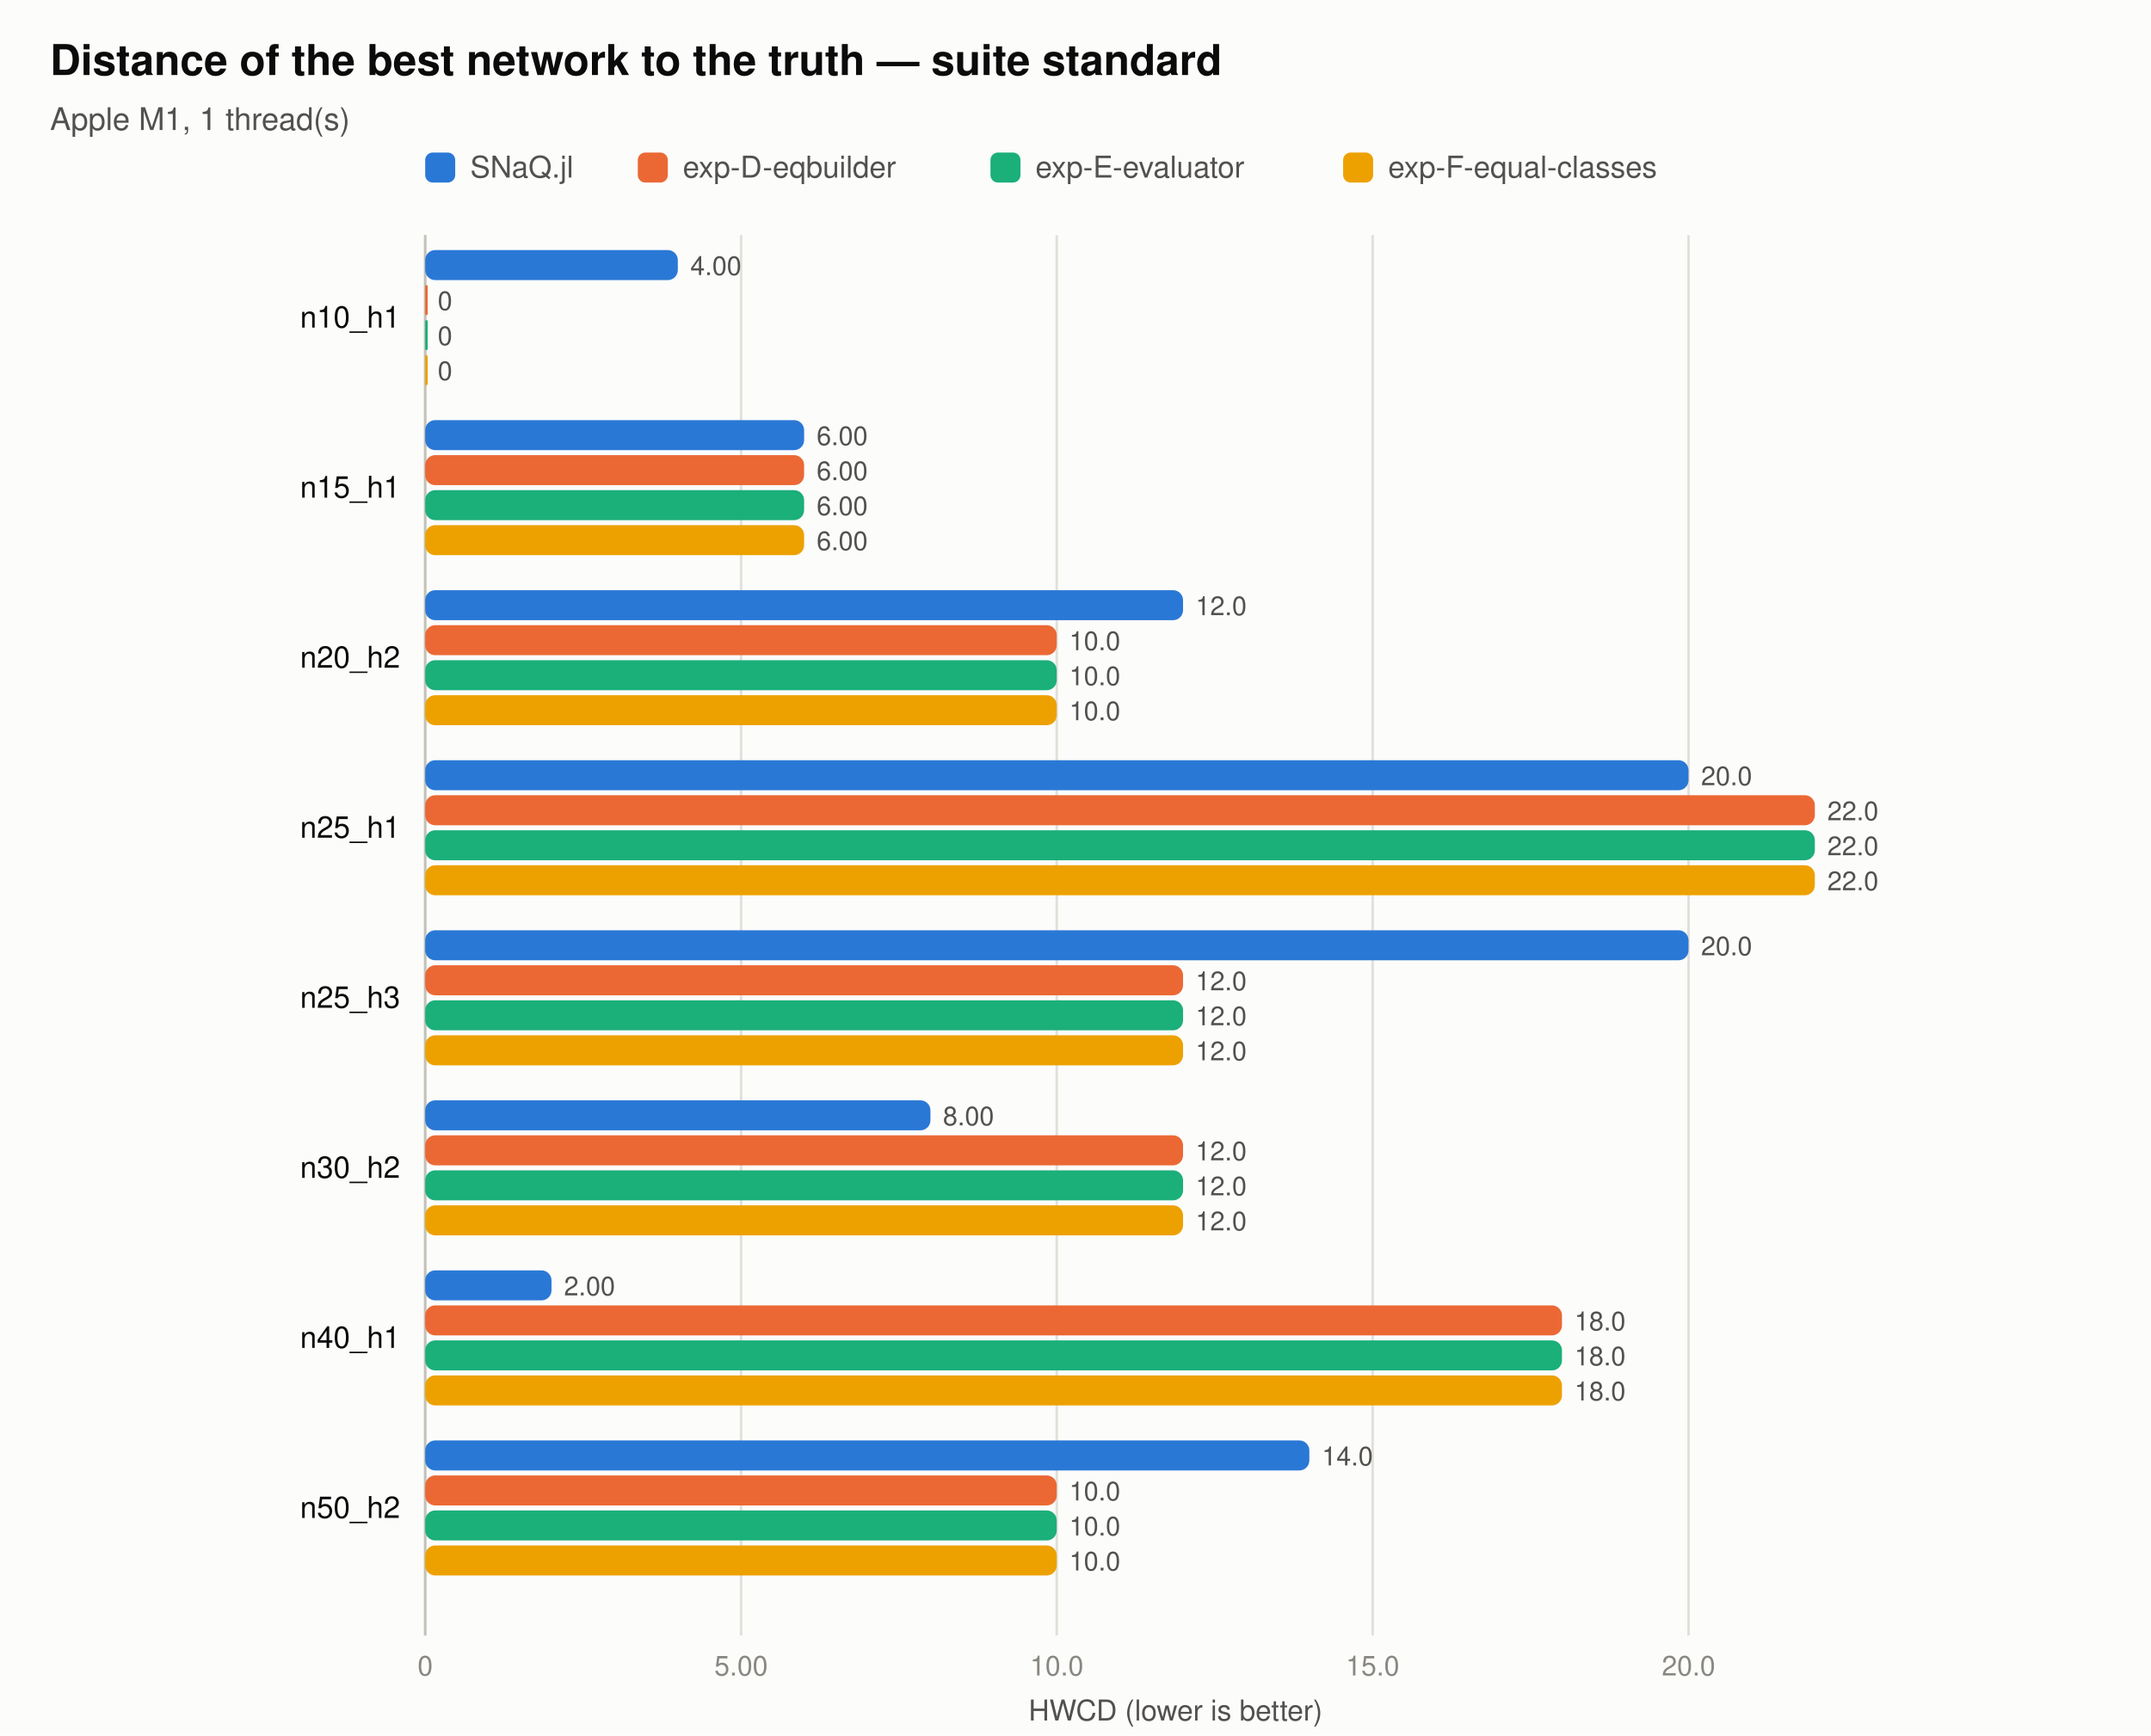
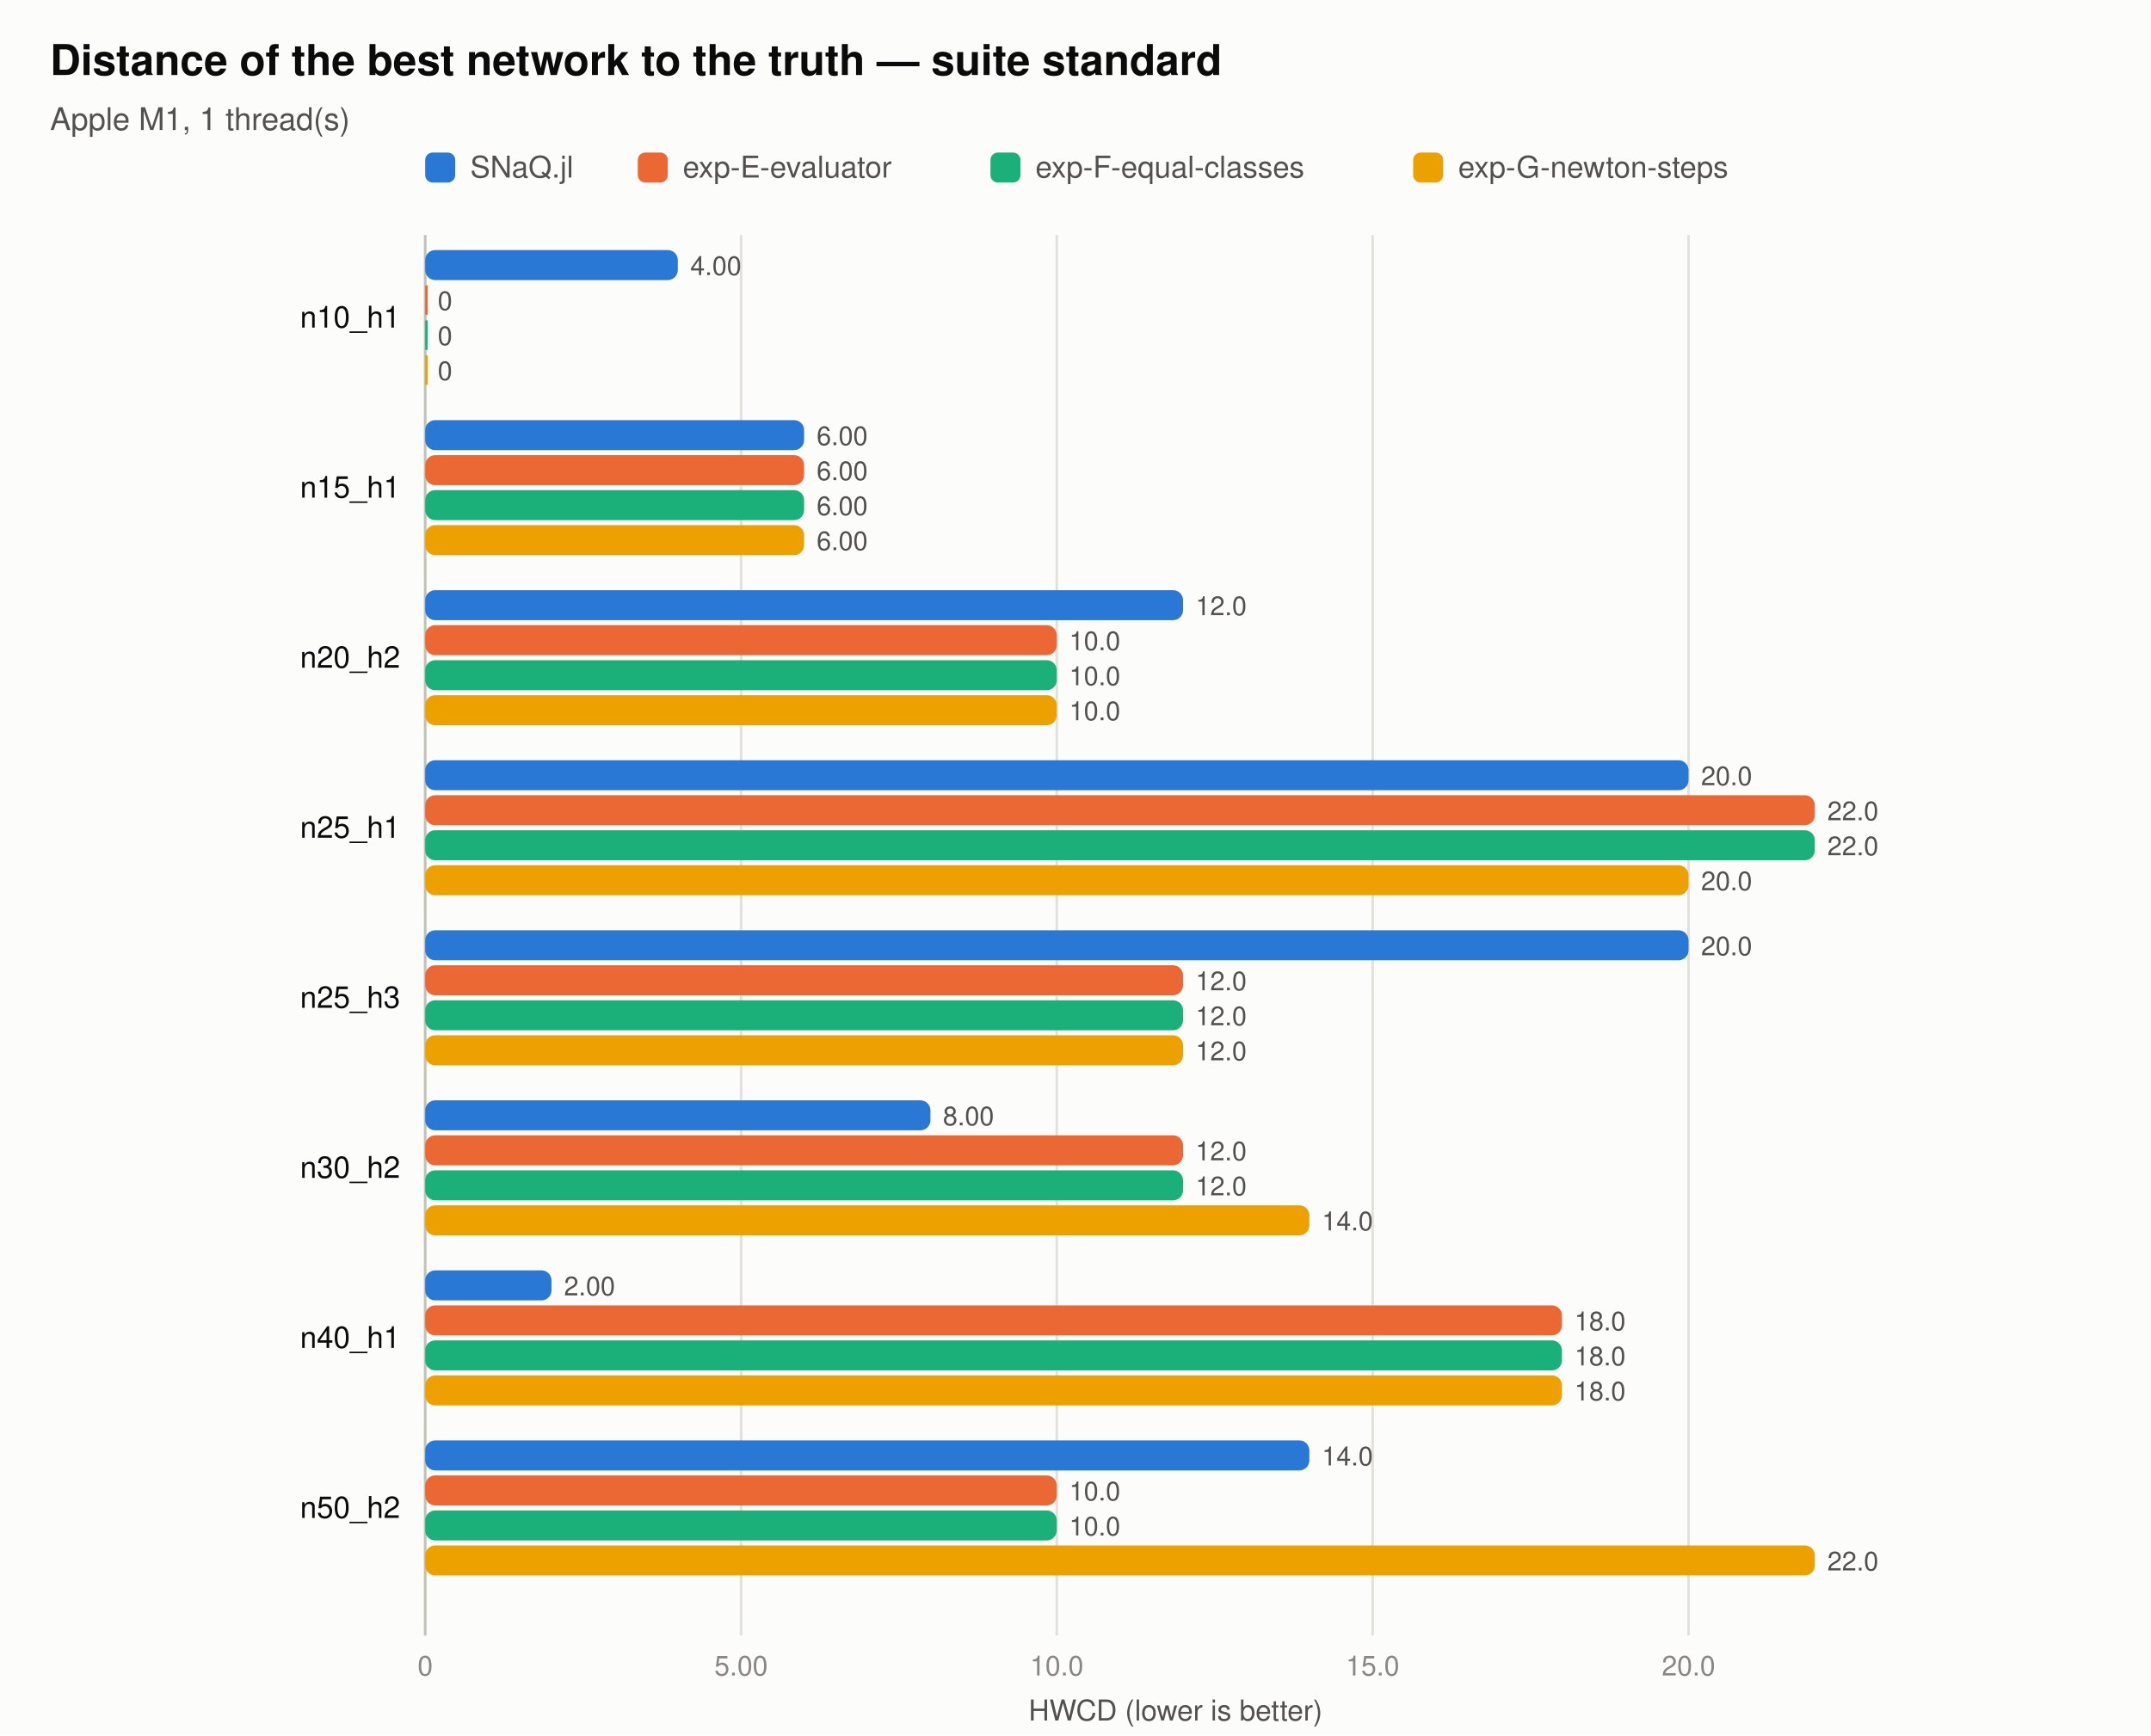
<svg xmlns="http://www.w3.org/2000/svg" width="860" height="694" viewBox="0 0 860 694" font-family="-apple-system, BlinkMacSystemFont, 'Segoe UI', Helvetica, Arial, sans-serif">
  <rect width="860" height="694" fill="#fcfcfb" />
  <text x="20" y="30" font-size="17" font-weight="600" fill="#0b0b0b">Distance of the best network to the truth — suite standard</text>
  <text x="20" y="52" font-size="12.5" fill="#52514e">Apple M1, 1 thread(s)</text>
  <rect x="170" y="61" width="12" height="12" rx="3" fill="#2a78d6" />
  <text x="188" y="71" font-size="12" fill="#52514e">SNaQ.jl</text>
  <rect x="255" y="61" width="12" height="12" rx="3" fill="#eb6834" />
-   <text x="273" y="71" font-size="12" fill="#52514e">exp-D-eqbuilder</text>
+   <text x="273" y="71" font-size="12" fill="#52514e">exp-E-evaluator</text>
  <rect x="396" y="61" width="12" height="12" rx="3" fill="#1baf7a" />
-   <text x="414" y="71" font-size="12" fill="#52514e">exp-E-evaluator</text>
-   <rect x="537" y="61" width="12" height="12" rx="3" fill="#eda100" />
-   <text x="555" y="71" font-size="12" fill="#52514e">exp-F-equal-classes</text>
+   <text x="414" y="71" font-size="12" fill="#52514e">exp-F-equal-classes</text>
+   <rect x="565" y="61" width="12" height="12" rx="3" fill="#eda100" />
+   <text x="583" y="71" font-size="12" fill="#52514e">exp-G-newton-steps</text>
  <line x1="170.0" y1="94" x2="170.0" y2="654" stroke="#e1e0d9" stroke-width="1" />
  <text x="170.0" y="670" font-size="11" fill="#898781" text-anchor="middle">0</text>
  <line x1="296.3" y1="94" x2="296.3" y2="654" stroke="#e1e0d9" stroke-width="1" />
  <text x="296.3" y="670" font-size="11" fill="#898781" text-anchor="middle">5.00</text>
  <line x1="422.5" y1="94" x2="422.5" y2="654" stroke="#e1e0d9" stroke-width="1" />
  <text x="422.5" y="670" font-size="11" fill="#898781" text-anchor="middle">10.0</text>
  <line x1="548.8" y1="94" x2="548.8" y2="654" stroke="#e1e0d9" stroke-width="1" />
  <text x="548.8" y="670" font-size="11" fill="#898781" text-anchor="middle">15.0</text>
  <line x1="675.1" y1="94" x2="675.1" y2="654" stroke="#e1e0d9" stroke-width="1" />
  <text x="675.1" y="670" font-size="11" fill="#898781" text-anchor="middle">20.0</text>
  <text x="470.0" y="688" font-size="11.5" fill="#52514e" text-anchor="middle">HWCD (lower is better)</text>
  <line x1="170.0" y1="94" x2="170.0" y2="654" stroke="#c3c2b7" stroke-width="1" />
  <text x="160" y="131.0" font-size="12" fill="#0b0b0b" text-anchor="end">n10_h1</text>
  <g>
    <rect x="170.0" y="100" width="101.0" height="12" rx="4.0" fill="#2a78d6" />
  </g>
  <text x="276.0" y="110" font-size="10.5" fill="#52514e" text-anchor="start">4.00</text>
  <g>
    <rect x="170.0" y="114" width="1.0" height="12" rx="0.5" fill="#eb6834" />
  </g>
  <text x="175.0" y="124" font-size="10.5" fill="#52514e" text-anchor="start">0</text>
  <g>
    <rect x="170.0" y="128" width="1.0" height="12" rx="0.5" fill="#1baf7a" />
  </g>
  <text x="175.0" y="138" font-size="10.5" fill="#52514e" text-anchor="start">0</text>
  <g>
    <rect x="170.0" y="142" width="1.0" height="12" rx="0.5" fill="#eda100" />
  </g>
  <text x="175.0" y="152" font-size="10.5" fill="#52514e" text-anchor="start">0</text>
  <text x="160" y="199.0" font-size="12" fill="#0b0b0b" text-anchor="end">n15_h1</text>
  <g>
    <rect x="170.0" y="168" width="151.5" height="12" rx="4.0" fill="#2a78d6" />
  </g>
  <text x="326.5" y="178" font-size="10.5" fill="#52514e" text-anchor="start">6.00</text>
  <g>
    <rect x="170.0" y="182" width="151.5" height="12" rx="4.0" fill="#eb6834" />
  </g>
  <text x="326.5" y="192" font-size="10.5" fill="#52514e" text-anchor="start">6.00</text>
  <g>
    <rect x="170.0" y="196" width="151.5" height="12" rx="4.0" fill="#1baf7a" />
  </g>
  <text x="326.5" y="206" font-size="10.5" fill="#52514e" text-anchor="start">6.00</text>
  <g>
    <rect x="170.0" y="210" width="151.5" height="12" rx="4.0" fill="#eda100" />
  </g>
  <text x="326.5" y="220" font-size="10.5" fill="#52514e" text-anchor="start">6.00</text>
  <text x="160" y="267.0" font-size="12" fill="#0b0b0b" text-anchor="end">n20_h2</text>
  <g>
    <rect x="170.0" y="236" width="303.0" height="12" rx="4.0" fill="#2a78d6" />
  </g>
  <text x="478.0" y="246" font-size="10.5" fill="#52514e" text-anchor="start">12.0</text>
  <g>
    <rect x="170.0" y="250" width="252.5" height="12" rx="4.0" fill="#eb6834" />
  </g>
  <text x="427.5" y="260" font-size="10.5" fill="#52514e" text-anchor="start">10.0</text>
  <g>
    <rect x="170.0" y="264" width="252.5" height="12" rx="4.0" fill="#1baf7a" />
  </g>
  <text x="427.5" y="274" font-size="10.5" fill="#52514e" text-anchor="start">10.0</text>
  <g>
    <rect x="170.0" y="278" width="252.5" height="12" rx="4.0" fill="#eda100" />
  </g>
  <text x="427.5" y="288" font-size="10.5" fill="#52514e" text-anchor="start">10.0</text>
  <text x="160" y="335.0" font-size="12" fill="#0b0b0b" text-anchor="end">n25_h1</text>
  <g>
    <rect x="170.0" y="304" width="505.1" height="12" rx="4.0" fill="#2a78d6" />
  </g>
  <text x="680.1" y="314" font-size="10.5" fill="#52514e" text-anchor="start">20.0</text>
  <g>
    <rect x="170.0" y="318" width="555.6" height="12" rx="4.0" fill="#eb6834" />
  </g>
  <text x="730.6" y="328" font-size="10.5" fill="#52514e" text-anchor="start">22.0</text>
  <g>
    <rect x="170.0" y="332" width="555.6" height="12" rx="4.0" fill="#1baf7a" />
  </g>
  <text x="730.6" y="342" font-size="10.5" fill="#52514e" text-anchor="start">22.0</text>
  <g>
-     <rect x="170.0" y="346" width="555.6" height="12" rx="4.0" fill="#eda100" />
+     <rect x="170.0" y="346" width="505.1" height="12" rx="4.0" fill="#eda100" />
  </g>
-   <text x="730.6" y="356" font-size="10.5" fill="#52514e" text-anchor="start">22.0</text>
+   <text x="680.1" y="356" font-size="10.5" fill="#52514e" text-anchor="start">20.0</text>
  <text x="160" y="403.0" font-size="12" fill="#0b0b0b" text-anchor="end">n25_h3</text>
  <g>
    <rect x="170.0" y="372" width="505.1" height="12" rx="4.0" fill="#2a78d6" />
  </g>
  <text x="680.1" y="382" font-size="10.5" fill="#52514e" text-anchor="start">20.0</text>
  <g>
    <rect x="170.0" y="386" width="303.0" height="12" rx="4.0" fill="#eb6834" />
  </g>
  <text x="478.0" y="396" font-size="10.5" fill="#52514e" text-anchor="start">12.0</text>
  <g>
    <rect x="170.0" y="400" width="303.0" height="12" rx="4.0" fill="#1baf7a" />
  </g>
  <text x="478.0" y="410" font-size="10.5" fill="#52514e" text-anchor="start">12.0</text>
  <g>
    <rect x="170.0" y="414" width="303.0" height="12" rx="4.0" fill="#eda100" />
  </g>
  <text x="478.0" y="424" font-size="10.5" fill="#52514e" text-anchor="start">12.0</text>
  <text x="160" y="471.0" font-size="12" fill="#0b0b0b" text-anchor="end">n30_h2</text>
  <g>
    <rect x="170.0" y="440" width="202.0" height="12" rx="4.0" fill="#2a78d6" />
  </g>
  <text x="377.0" y="450" font-size="10.5" fill="#52514e" text-anchor="start">8.00</text>
  <g>
    <rect x="170.0" y="454" width="303.0" height="12" rx="4.0" fill="#eb6834" />
  </g>
  <text x="478.0" y="464" font-size="10.5" fill="#52514e" text-anchor="start">12.0</text>
  <g>
    <rect x="170.0" y="468" width="303.0" height="12" rx="4.0" fill="#1baf7a" />
  </g>
  <text x="478.0" y="478" font-size="10.5" fill="#52514e" text-anchor="start">12.0</text>
  <g>
-     <rect x="170.0" y="482" width="303.0" height="12" rx="4.0" fill="#eda100" />
+     <rect x="170.0" y="482" width="353.5" height="12" rx="4.0" fill="#eda100" />
  </g>
-   <text x="478.0" y="492" font-size="10.5" fill="#52514e" text-anchor="start">12.0</text>
+   <text x="528.5" y="492" font-size="10.5" fill="#52514e" text-anchor="start">14.0</text>
  <text x="160" y="539.0" font-size="12" fill="#0b0b0b" text-anchor="end">n40_h1</text>
  <g>
    <rect x="170.0" y="508" width="50.5" height="12" rx="4.0" fill="#2a78d6" />
  </g>
  <text x="225.5" y="518" font-size="10.5" fill="#52514e" text-anchor="start">2.00</text>
  <g>
    <rect x="170.0" y="522" width="454.5" height="12" rx="4.0" fill="#eb6834" />
  </g>
  <text x="629.5" y="532" font-size="10.5" fill="#52514e" text-anchor="start">18.0</text>
  <g>
    <rect x="170.0" y="536" width="454.5" height="12" rx="4.0" fill="#1baf7a" />
  </g>
  <text x="629.5" y="546" font-size="10.5" fill="#52514e" text-anchor="start">18.0</text>
  <g>
    <rect x="170.0" y="550" width="454.5" height="12" rx="4.0" fill="#eda100" />
  </g>
  <text x="629.5" y="560" font-size="10.5" fill="#52514e" text-anchor="start">18.0</text>
  <text x="160" y="607.0" font-size="12" fill="#0b0b0b" text-anchor="end">n50_h2</text>
  <g>
    <rect x="170.0" y="576" width="353.5" height="12" rx="4.0" fill="#2a78d6" />
  </g>
  <text x="528.5" y="586" font-size="10.5" fill="#52514e" text-anchor="start">14.0</text>
  <g>
    <rect x="170.0" y="590" width="252.5" height="12" rx="4.0" fill="#eb6834" />
  </g>
  <text x="427.5" y="600" font-size="10.5" fill="#52514e" text-anchor="start">10.0</text>
  <g>
    <rect x="170.0" y="604" width="252.5" height="12" rx="4.0" fill="#1baf7a" />
  </g>
  <text x="427.5" y="614" font-size="10.5" fill="#52514e" text-anchor="start">10.0</text>
  <g>
-     <rect x="170.0" y="618" width="252.5" height="12" rx="4.0" fill="#eda100" />
+     <rect x="170.0" y="618" width="555.6" height="12" rx="4.0" fill="#eda100" />
  </g>
-   <text x="427.5" y="628" font-size="10.5" fill="#52514e" text-anchor="start">10.0</text>
+   <text x="730.6" y="628" font-size="10.5" fill="#52514e" text-anchor="start">22.0</text>
</svg>
